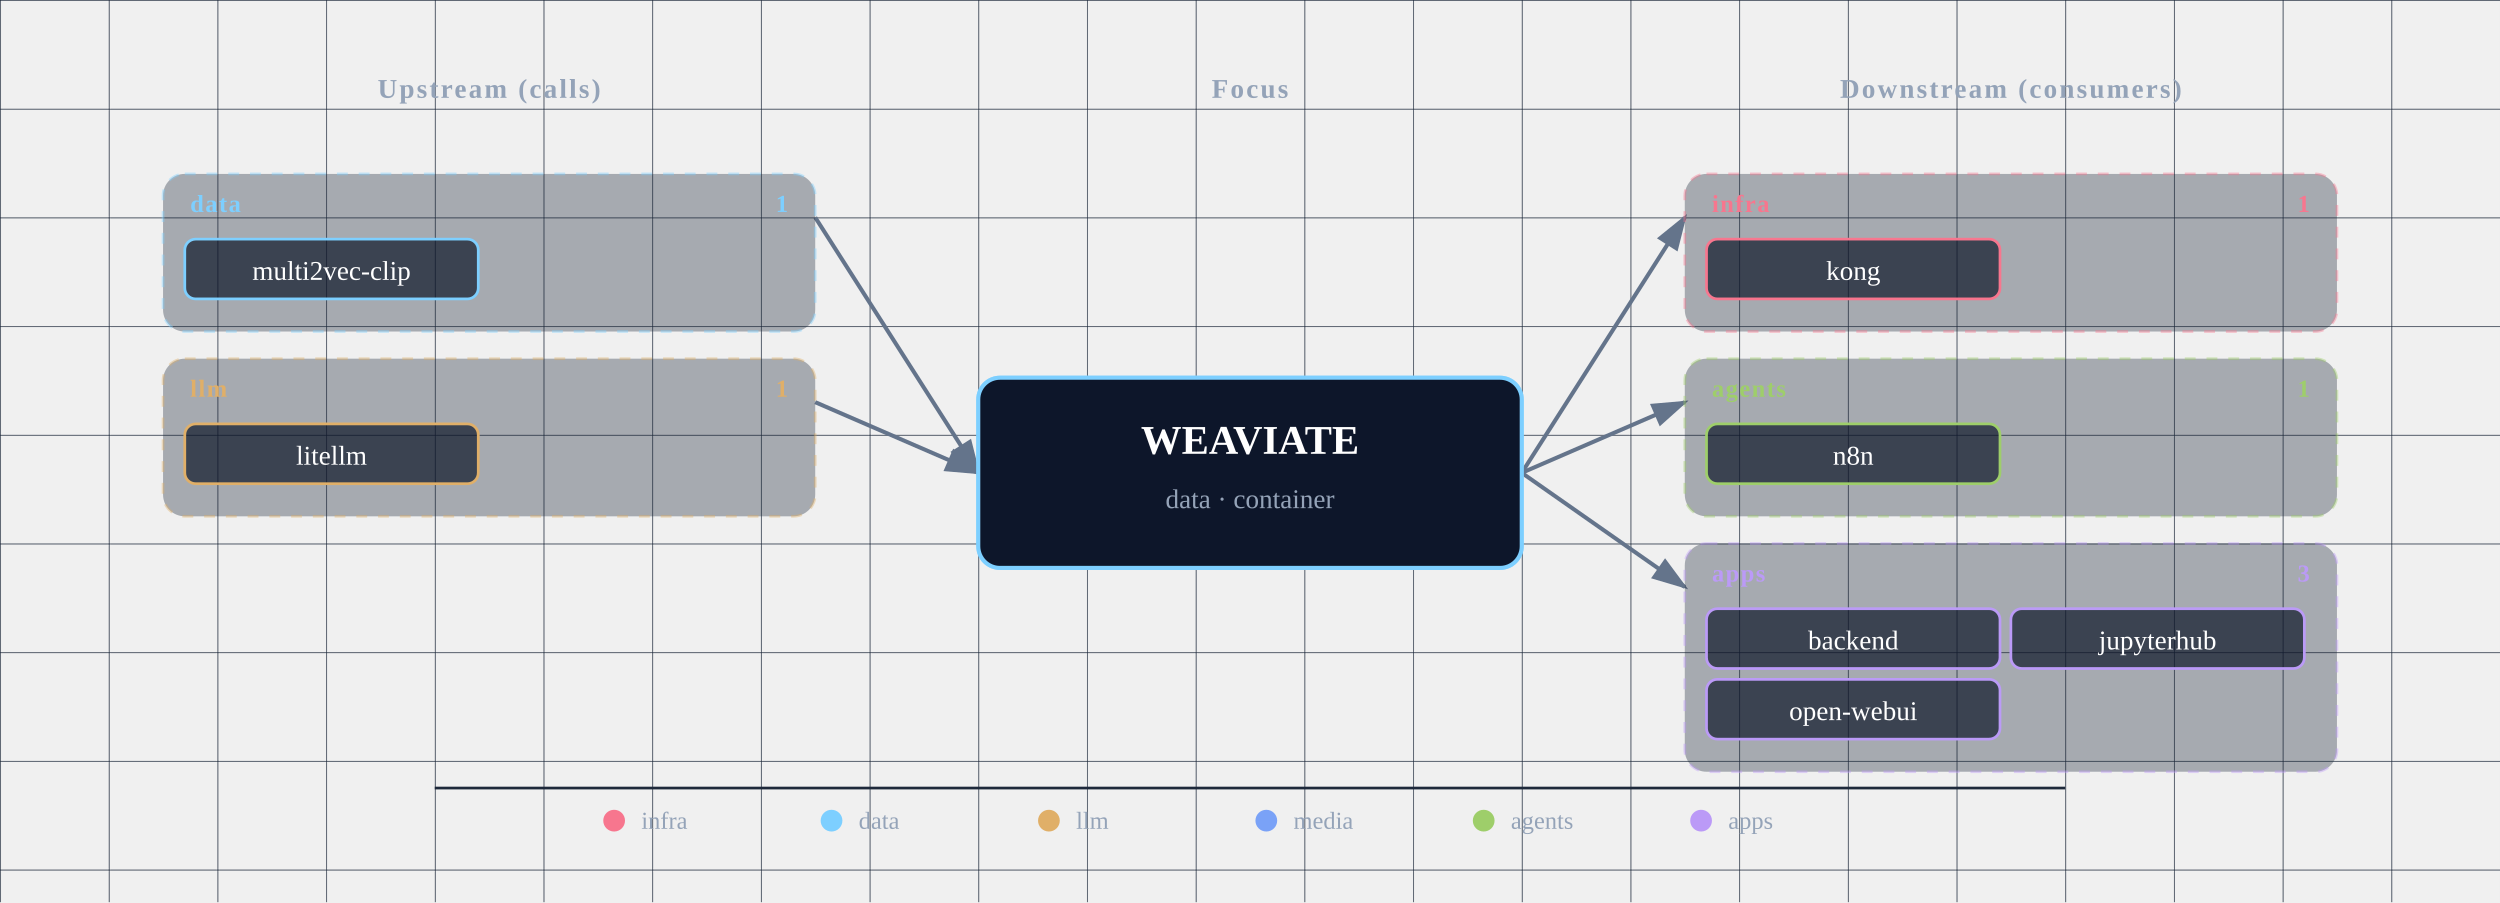
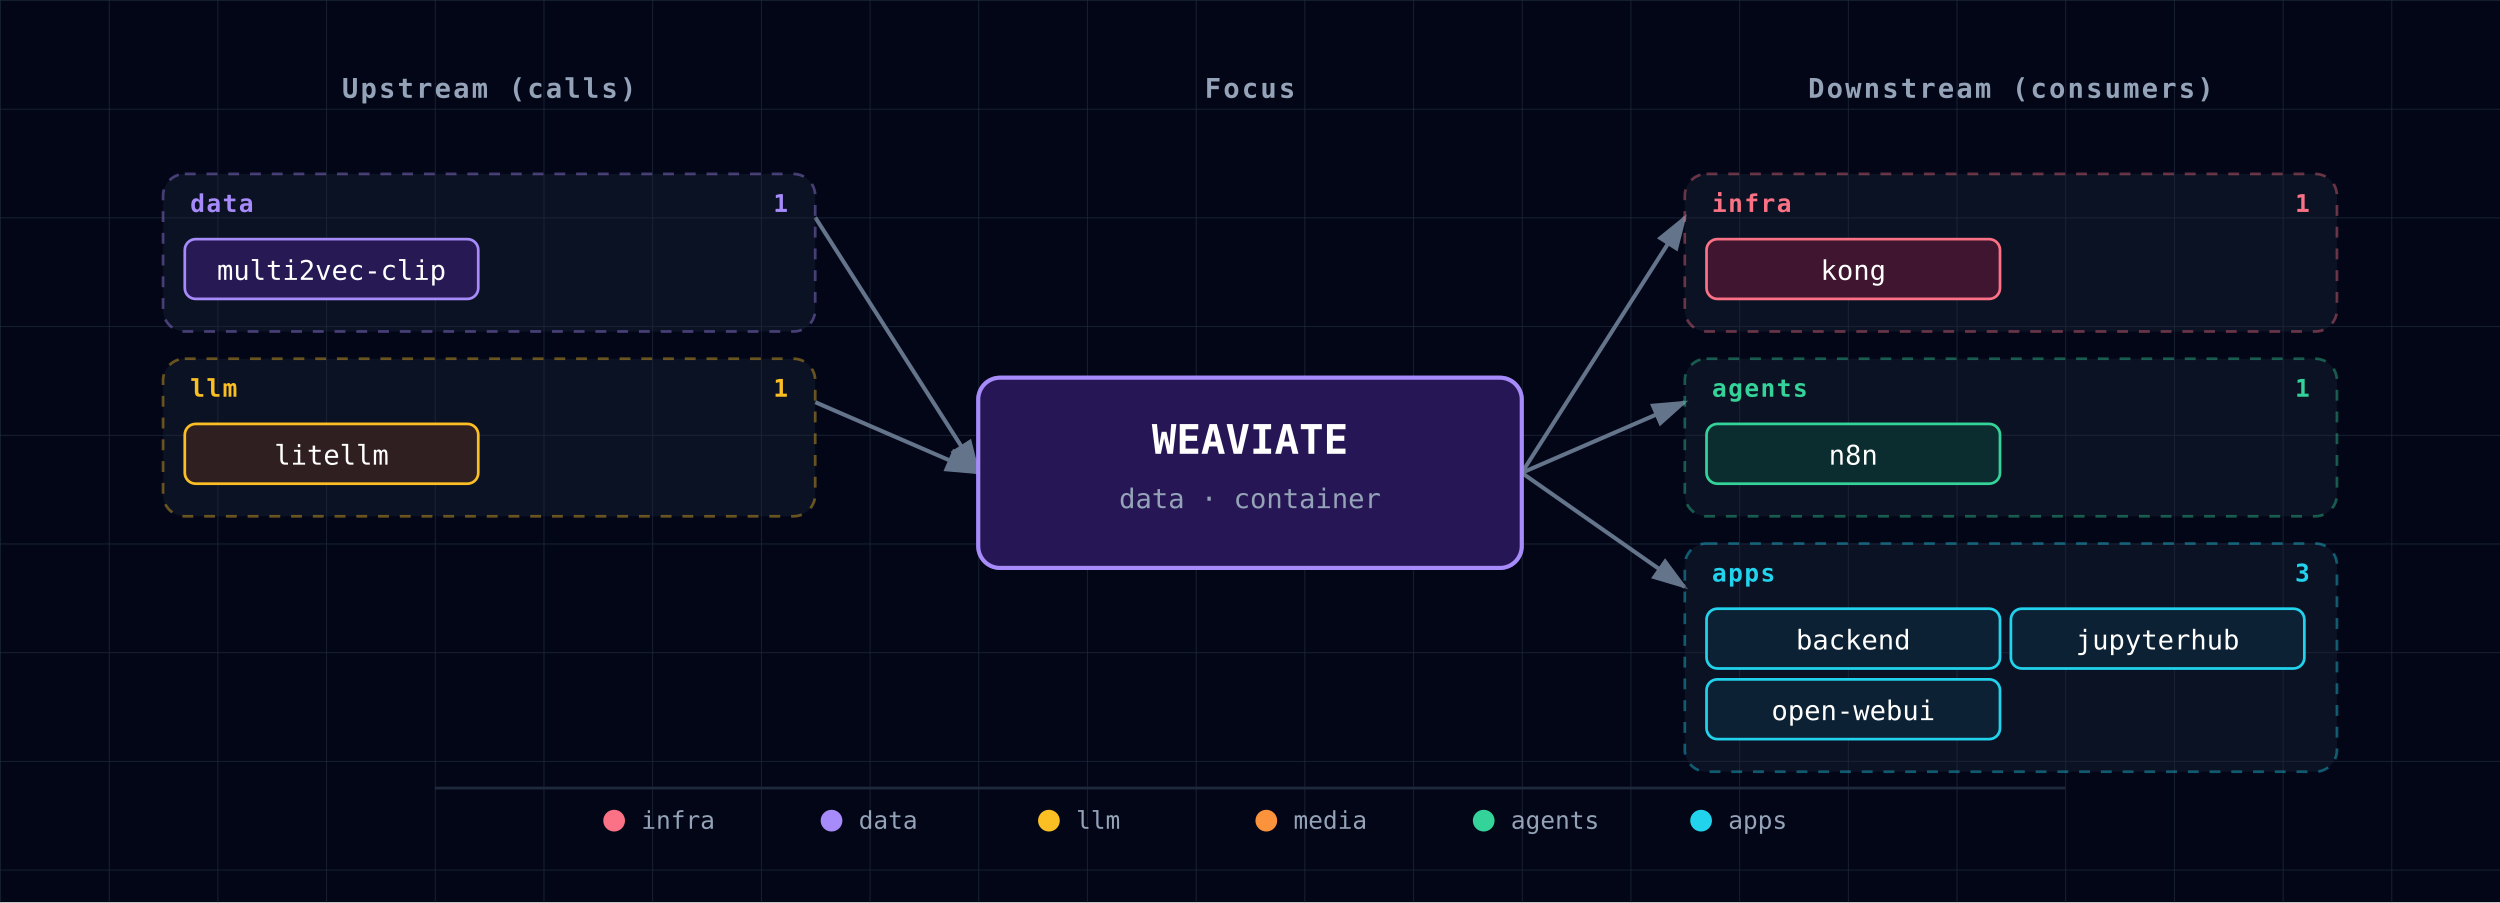
- <svg xmlns="http://www.w3.org/2000/svg" viewBox="0 0 920 332">
+ <svg xmlns="http://www.w3.org/2000/svg" viewBox="0 0 920 332" font-family="'JetBrains Mono', 'Fira Code', Menlo, Consolas, monospace">
  <defs>
    <pattern id="grid" width="40" height="40" patternUnits="userSpaceOnUse">
      <path d="M 40 0 L 0 0 0 40" fill="none" stroke="#1e293b" stroke-width="0.5" />
    </pattern>
    <marker id="arrowhead" markerWidth="9" markerHeight="6" refX="8" refY="3" orient="auto">
      <polygon points="0 0, 9 3, 0 6" fill="#64748b" />
    </marker>
    <filter id="focus-glow" x="-50%" y="-50%" width="200%" height="200%">
      <feGaussianBlur in="SourceAlpha" stdDeviation="6" />
-       <feFlood flood-color="#7dcfff" flood-opacity="0.6" />
+       <feFlood flood-color="#a78bfa" flood-opacity="0.6" />
      <feComposite in2="SourceAlpha" operator="in" />
      <feMerge>
        <feMergeNode />
        <feMergeNode in="SourceGraphic" />
      </feMerge>
    </filter>
  </defs>
+   <rect width="920" height="332" fill="#020617" />
  <rect width="920" height="332" fill="url(#grid)" />
  <text x="180" y="36" fill="#94a3b8" font-size="10" font-weight="600" text-anchor="middle" letter-spacing="0.08em">Upstream (calls)</text>
  <text x="460" y="36" fill="#94a3b8" font-size="10" font-weight="600" text-anchor="middle" letter-spacing="0.08em">Focus</text>
  <text x="740" y="36" fill="#94a3b8" font-size="10" font-weight="600" text-anchor="middle" letter-spacing="0.08em">Downstream (consumers)</text>
  <line x1="300" y1="80" x2="360" y2="174" stroke="#64748b" stroke-width="1.5" marker-end="url(#arrowhead)" />
  <line x1="300" y1="148" x2="360" y2="174" stroke="#64748b" stroke-width="1.5" marker-end="url(#arrowhead)" />
  <line x1="560" y1="174" x2="620" y2="80" stroke="#64748b" stroke-width="1.5" marker-end="url(#arrowhead)" />
  <line x1="560" y1="174" x2="620" y2="148" stroke="#64748b" stroke-width="1.5" marker-end="url(#arrowhead)" />
  <line x1="560" y1="174" x2="620" y2="216" stroke="#64748b" stroke-width="1.5" marker-end="url(#arrowhead)" />
  <g>
    <g class="cluster">
-       <rect x="60" y="64" width="240" height="58" rx="8" fill="rgba(30,41,59,0.35)" stroke="#7dcfff" stroke-width="1" stroke-dasharray="4,4" stroke-opacity="0.4" />
-       <text x="70" y="78" fill="#7dcfff" font-size="9" font-weight="700" text-anchor="start" style="letter-spacing:0.06em;text-transform:uppercase;">data</text>
-       <text x="290" y="78" fill="#7dcfff" font-size="9" font-weight="600" text-anchor="end">1</text>
+       <rect x="60" y="64" width="240" height="58" rx="8" fill="rgba(30,41,59,0.35)" stroke="#a78bfa" stroke-width="1" stroke-dasharray="4,4" stroke-opacity="0.4" />
+       <text x="70" y="78" fill="#a78bfa" font-size="9" font-weight="700" text-anchor="start" style="letter-spacing:0.06em;text-transform:uppercase;">data</text>
+       <text x="290" y="78" fill="#a78bfa" font-size="9" font-weight="600" text-anchor="end">1</text>
    </g>
    <g>
-       <rect x="68" y="88" width="108" height="22" rx="4" fill="rgba(15,23,42,0.7)" stroke="#7dcfff" stroke-width="1" />
+       <rect x="68" y="88" width="108" height="22" rx="4" fill="#0f172a" />
+       <rect x="68" y="88" width="108" height="22" rx="4" fill="rgba(76, 29, 149, 0.4)" stroke="#a78bfa" stroke-width="1" />
      <text x="122" y="103" fill="white" font-size="10" text-anchor="middle">multi2vec-clip</text>
    </g>
    <g class="cluster">
-       <rect x="60" y="132" width="240" height="58" rx="8" fill="rgba(30,41,59,0.35)" stroke="#e0af68" stroke-width="1" stroke-dasharray="4,4" stroke-opacity="0.4" />
-       <text x="70" y="146" fill="#e0af68" font-size="9" font-weight="700" text-anchor="start" style="letter-spacing:0.06em;text-transform:uppercase;">llm</text>
-       <text x="290" y="146" fill="#e0af68" font-size="9" font-weight="600" text-anchor="end">1</text>
+       <rect x="60" y="132" width="240" height="58" rx="8" fill="rgba(30,41,59,0.35)" stroke="#fbbf24" stroke-width="1" stroke-dasharray="4,4" stroke-opacity="0.4" />
+       <text x="70" y="146" fill="#fbbf24" font-size="9" font-weight="700" text-anchor="start" style="letter-spacing:0.06em;text-transform:uppercase;">llm</text>
+       <text x="290" y="146" fill="#fbbf24" font-size="9" font-weight="600" text-anchor="end">1</text>
    </g>
    <g>
-       <rect x="68" y="156" width="108" height="22" rx="4" fill="rgba(15,23,42,0.7)" stroke="#e0af68" stroke-width="1" />
+       <rect x="68" y="156" width="108" height="22" rx="4" fill="#0f172a" />
+       <rect x="68" y="156" width="108" height="22" rx="4" fill="rgba(120, 53, 15, 0.3)" stroke="#fbbf24" stroke-width="1" />
      <text x="122" y="171" fill="white" font-size="10" text-anchor="middle">litellm</text>
    </g>
  </g>
  <g>
    <g class="cluster">
-       <rect x="620" y="64" width="240" height="58" rx="8" fill="rgba(30,41,59,0.35)" stroke="#f7768e" stroke-width="1" stroke-dasharray="4,4" stroke-opacity="0.4" />
-       <text x="630" y="78" fill="#f7768e" font-size="9" font-weight="700" text-anchor="start" style="letter-spacing:0.06em;text-transform:uppercase;">infra</text>
-       <text x="850" y="78" fill="#f7768e" font-size="9" font-weight="600" text-anchor="end">1</text>
+       <rect x="620" y="64" width="240" height="58" rx="8" fill="rgba(30,41,59,0.35)" stroke="#fb7185" stroke-width="1" stroke-dasharray="4,4" stroke-opacity="0.4" />
+       <text x="630" y="78" fill="#fb7185" font-size="9" font-weight="700" text-anchor="start" style="letter-spacing:0.06em;text-transform:uppercase;">infra</text>
+       <text x="850" y="78" fill="#fb7185" font-size="9" font-weight="600" text-anchor="end">1</text>
    </g>
    <g>
-       <rect x="628" y="88" width="108" height="22" rx="4" fill="rgba(15,23,42,0.7)" stroke="#f7768e" stroke-width="1" />
+       <rect x="628" y="88" width="108" height="22" rx="4" fill="#0f172a" />
+       <rect x="628" y="88" width="108" height="22" rx="4" fill="rgba(136, 19, 55, 0.4)" stroke="#fb7185" stroke-width="1" />
      <text x="682" y="103" fill="white" font-size="10" text-anchor="middle">kong</text>
    </g>
    <g class="cluster">
-       <rect x="620" y="132" width="240" height="58" rx="8" fill="rgba(30,41,59,0.35)" stroke="#9ece6a" stroke-width="1" stroke-dasharray="4,4" stroke-opacity="0.4" />
-       <text x="630" y="146" fill="#9ece6a" font-size="9" font-weight="700" text-anchor="start" style="letter-spacing:0.06em;text-transform:uppercase;">agents</text>
-       <text x="850" y="146" fill="#9ece6a" font-size="9" font-weight="600" text-anchor="end">1</text>
+       <rect x="620" y="132" width="240" height="58" rx="8" fill="rgba(30,41,59,0.35)" stroke="#34d399" stroke-width="1" stroke-dasharray="4,4" stroke-opacity="0.4" />
+       <text x="630" y="146" fill="#34d399" font-size="9" font-weight="700" text-anchor="start" style="letter-spacing:0.06em;text-transform:uppercase;">agents</text>
+       <text x="850" y="146" fill="#34d399" font-size="9" font-weight="600" text-anchor="end">1</text>
    </g>
    <g>
-       <rect x="628" y="156" width="108" height="22" rx="4" fill="rgba(15,23,42,0.7)" stroke="#9ece6a" stroke-width="1" />
+       <rect x="628" y="156" width="108" height="22" rx="4" fill="#0f172a" />
+       <rect x="628" y="156" width="108" height="22" rx="4" fill="rgba(6, 78, 59, 0.4)" stroke="#34d399" stroke-width="1" />
      <text x="682" y="171" fill="white" font-size="10" text-anchor="middle">n8n</text>
    </g>
    <g class="cluster">
-       <rect x="620" y="200" width="240" height="84" rx="8" fill="rgba(30,41,59,0.35)" stroke="#bb9af7" stroke-width="1" stroke-dasharray="4,4" stroke-opacity="0.4" />
-       <text x="630" y="214" fill="#bb9af7" font-size="9" font-weight="700" text-anchor="start" style="letter-spacing:0.06em;text-transform:uppercase;">apps</text>
-       <text x="850" y="214" fill="#bb9af7" font-size="9" font-weight="600" text-anchor="end">3</text>
+       <rect x="620" y="200" width="240" height="84" rx="8" fill="rgba(30,41,59,0.35)" stroke="#22d3ee" stroke-width="1" stroke-dasharray="4,4" stroke-opacity="0.4" />
+       <text x="630" y="214" fill="#22d3ee" font-size="9" font-weight="700" text-anchor="start" style="letter-spacing:0.06em;text-transform:uppercase;">apps</text>
+       <text x="850" y="214" fill="#22d3ee" font-size="9" font-weight="600" text-anchor="end">3</text>
    </g>
    <g>
-       <rect x="628" y="224" width="108" height="22" rx="4" fill="rgba(15,23,42,0.7)" stroke="#bb9af7" stroke-width="1" />
+       <rect x="628" y="224" width="108" height="22" rx="4" fill="#0f172a" />
+       <rect x="628" y="224" width="108" height="22" rx="4" fill="rgba(8, 51, 68, 0.4)" stroke="#22d3ee" stroke-width="1" />
      <text x="682" y="239" fill="white" font-size="10" text-anchor="middle">backend</text>
    </g>
    <g>
-       <rect x="740" y="224" width="108" height="22" rx="4" fill="rgba(15,23,42,0.7)" stroke="#bb9af7" stroke-width="1" />
+       <rect x="740" y="224" width="108" height="22" rx="4" fill="#0f172a" />
+       <rect x="740" y="224" width="108" height="22" rx="4" fill="rgba(8, 51, 68, 0.4)" stroke="#22d3ee" stroke-width="1" />
      <text x="794" y="239" fill="white" font-size="10" text-anchor="middle">jupyterhub</text>
    </g>
    <g>
-       <rect x="628" y="250" width="108" height="22" rx="4" fill="rgba(15,23,42,0.7)" stroke="#bb9af7" stroke-width="1" />
+       <rect x="628" y="250" width="108" height="22" rx="4" fill="#0f172a" />
+       <rect x="628" y="250" width="108" height="22" rx="4" fill="rgba(8, 51, 68, 0.4)" stroke="#22d3ee" stroke-width="1" />
      <text x="682" y="265" fill="white" font-size="10" text-anchor="middle">open-webui</text>
    </g>
  </g>
  <g class="focus" filter="url(#focus-glow)">
-     <rect x="360" y="139" width="200" height="70" rx="8" fill="#0f172a" stroke="#7dcfff" stroke-width="1.5" />
+     <rect x="360" y="139" width="200" height="70" rx="8" fill="#0f172a" />
+     <rect x="360" y="139" width="200" height="70" rx="8" fill="rgba(76, 29, 149, 0.4)" stroke="#a78bfa" stroke-width="1.5" />
    <text x="460" y="167" fill="white" font-size="15" font-weight="700" text-anchor="middle">WEAVIATE</text>
    <text x="460" y="187" fill="#94a3b8" font-size="10" text-anchor="middle">data · container</text>
  </g>
  <g class="legend">
    <line x1="160" y1="290" x2="760" y2="290" stroke="#1e293b" stroke-width="1" />
-     <circle cx="226" cy="302" r="4" fill="#f7768e" />
+     <circle cx="226" cy="302" r="4" fill="#fb7185" />
    <text x="236" y="305" fill="#94a3b8" font-size="9" font-weight="400" text-anchor="start">infra</text>
-     <circle cx="306" cy="302" r="4" fill="#7dcfff" />
+     <circle cx="306" cy="302" r="4" fill="#a78bfa" />
    <text x="316" y="305" fill="#94a3b8" font-size="9" font-weight="400" text-anchor="start">data</text>
-     <circle cx="386" cy="302" r="4" fill="#e0af68" />
+     <circle cx="386" cy="302" r="4" fill="#fbbf24" />
    <text x="396" y="305" fill="#94a3b8" font-size="9" font-weight="400" text-anchor="start">llm</text>
-     <circle cx="466" cy="302" r="4" fill="#7aa2f7" />
+     <circle cx="466" cy="302" r="4" fill="#fb923c" />
    <text x="476" y="305" fill="#94a3b8" font-size="9" font-weight="400" text-anchor="start">media</text>
-     <circle cx="546" cy="302" r="4" fill="#9ece6a" />
+     <circle cx="546" cy="302" r="4" fill="#34d399" />
    <text x="556" y="305" fill="#94a3b8" font-size="9" font-weight="400" text-anchor="start">agents</text>
-     <circle cx="626" cy="302" r="4" fill="#bb9af7" />
+     <circle cx="626" cy="302" r="4" fill="#22d3ee" />
    <text x="636" y="305" fill="#94a3b8" font-size="9" font-weight="400" text-anchor="start">apps</text>
  </g>
</svg>
